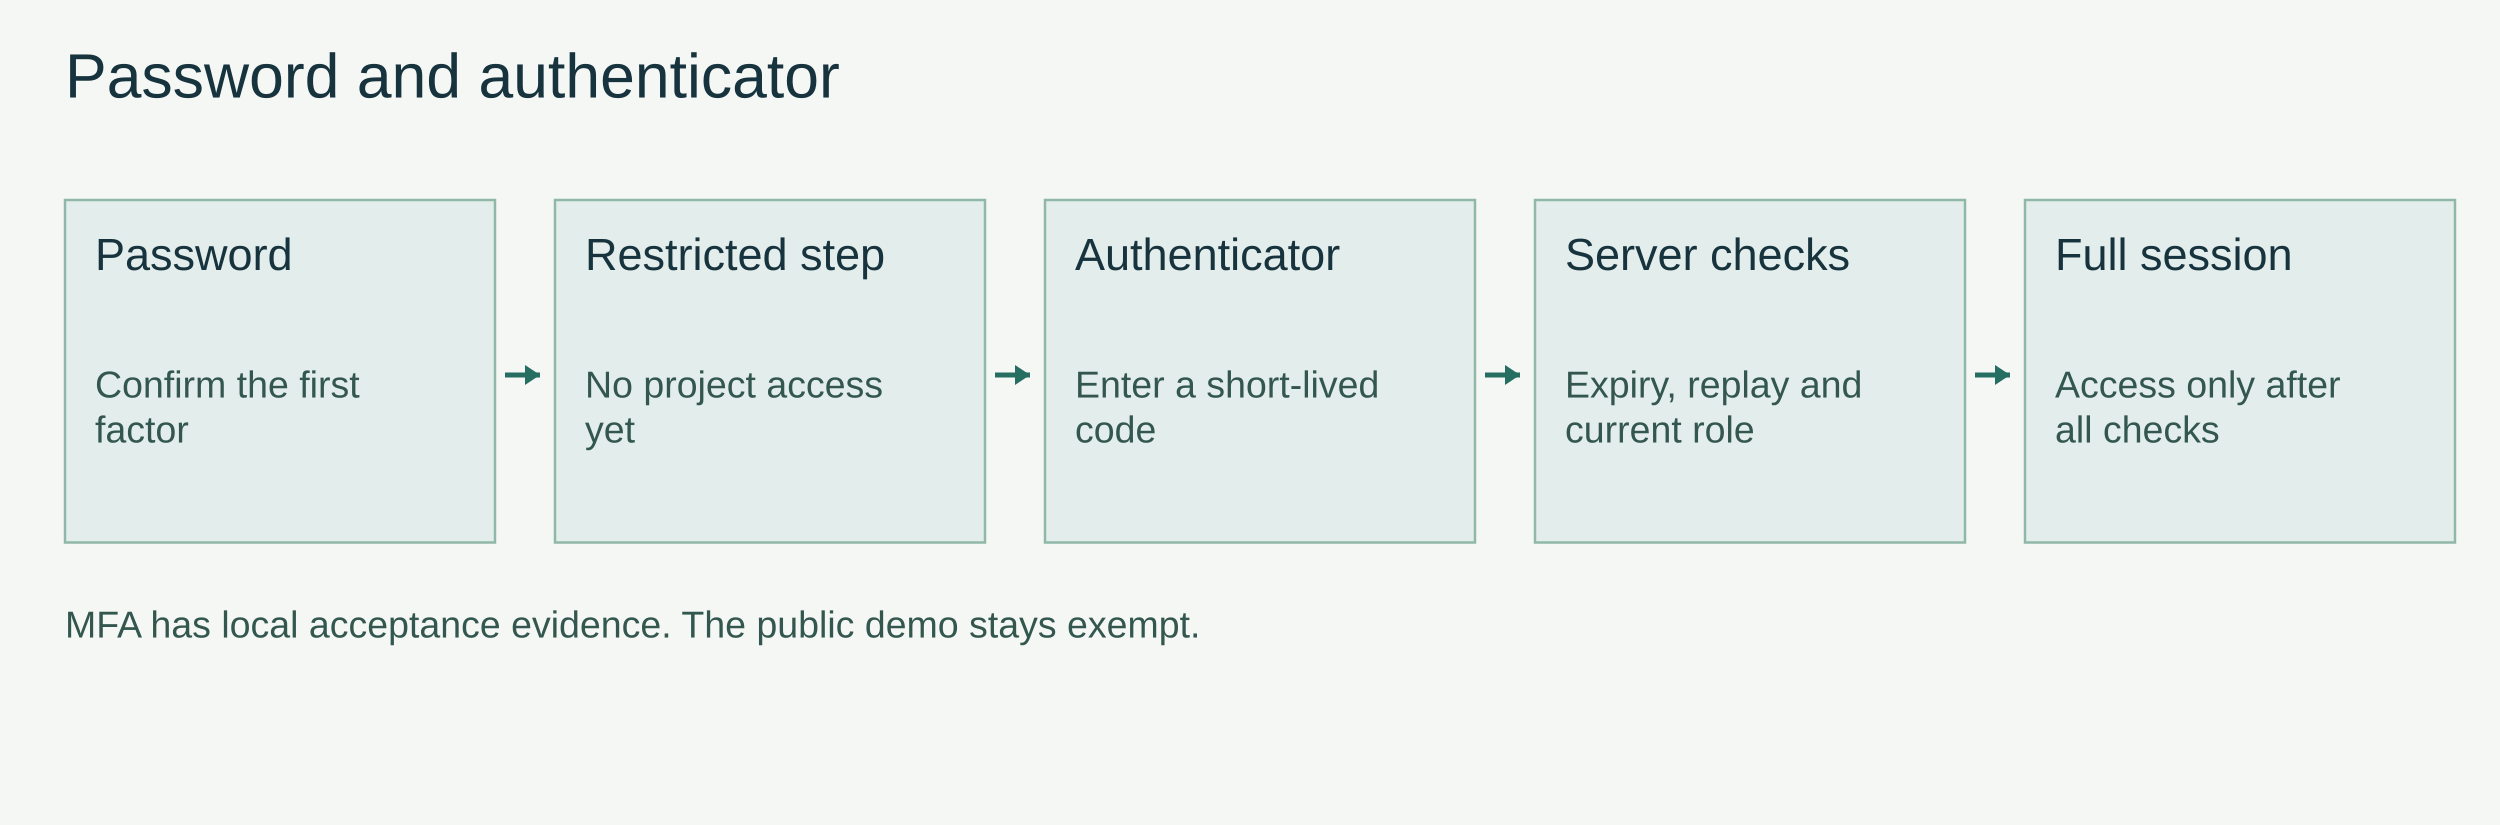
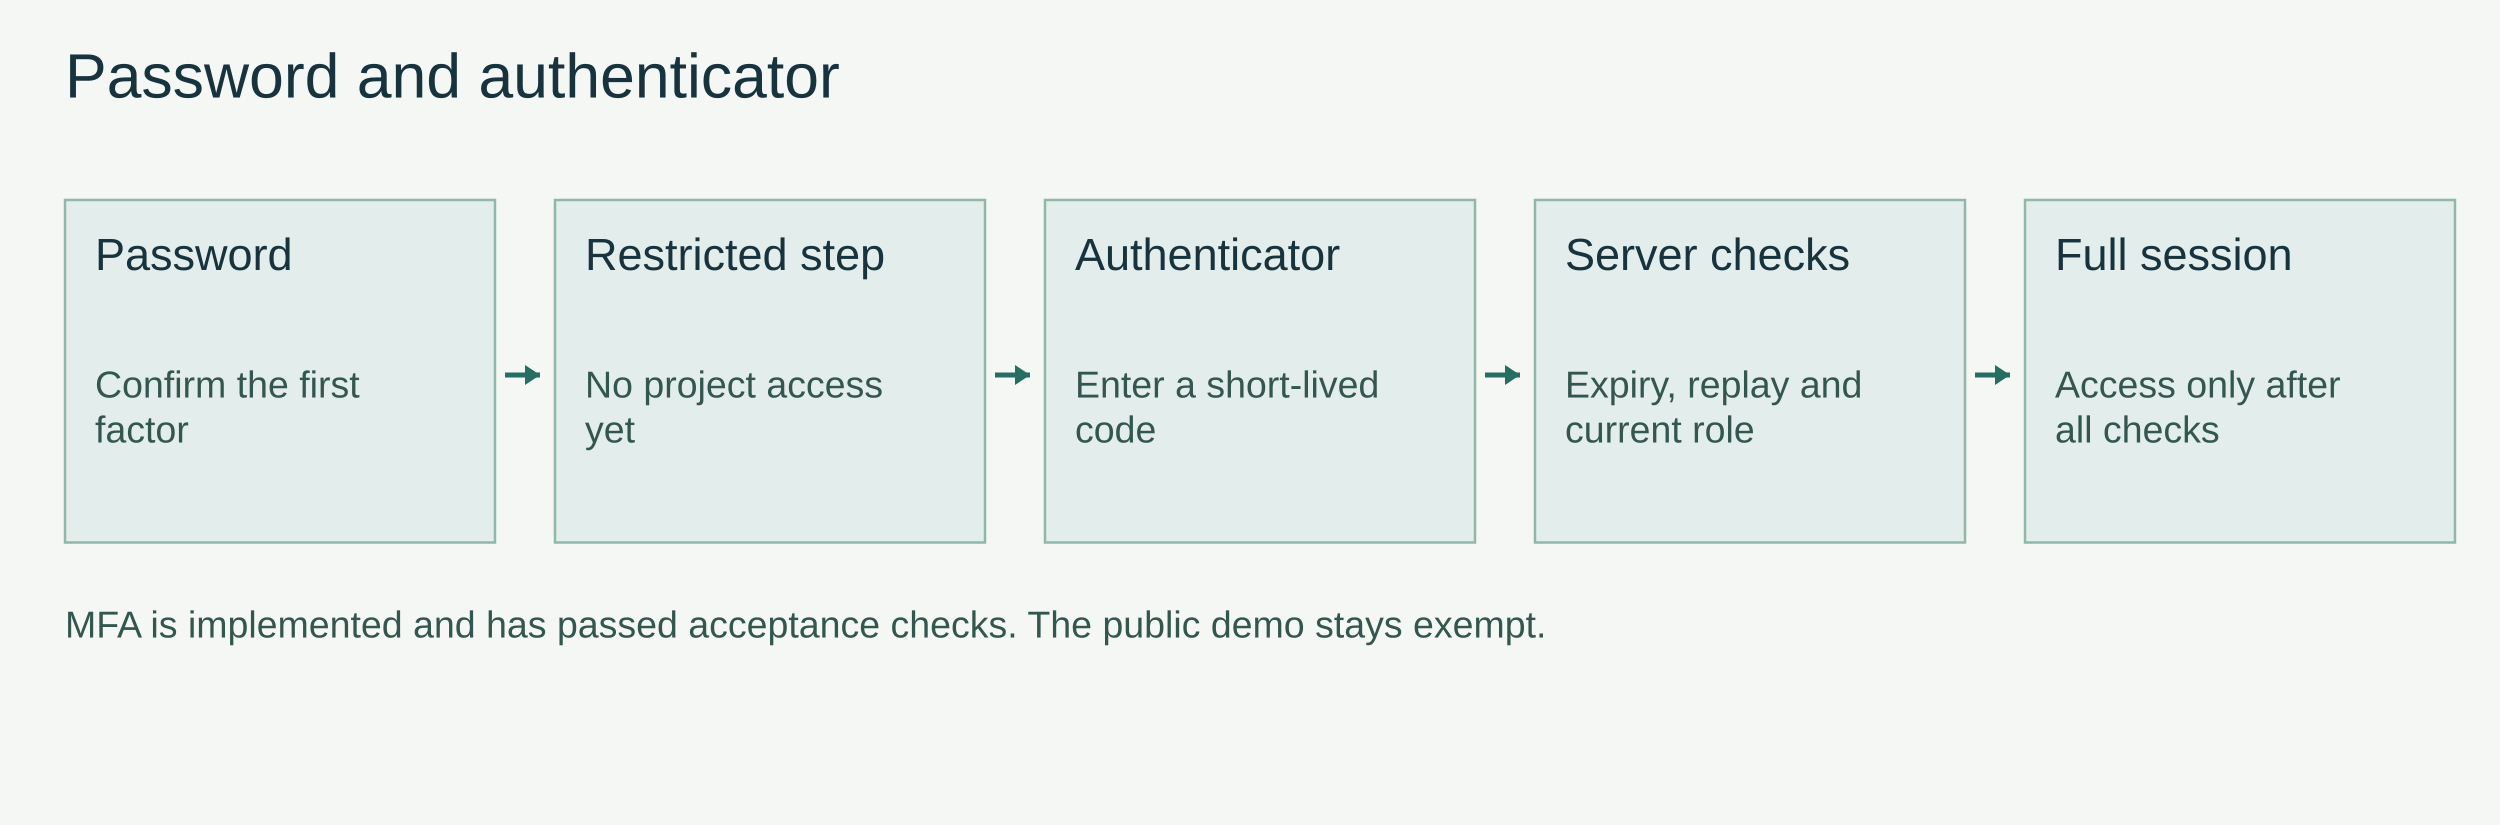
<svg xmlns="http://www.w3.org/2000/svg" role="img" aria-label="Password and authenticator" width="1000" height="330" preserveAspectRatio="xMinYMin meet" viewBox="0 0 1000 330" version="1.0" fill-rule="evenodd">
  <clipPath id="clip">
    <rect x="0" y="0" width="1000" height="330" />
  </clipPath>
  <g id="group" transform="scale(1,-1) translate(0,-330)" style="clip-path: url(#clip)">
    <g transform="">
      <rect x="0" y="0" width="1000" height="330" style="stroke: none; stroke-linecap: butt; stroke-width: 1; fill: rgb(96%,97%,96%); fill-rule: evenodd;" />
      <text x="26" y="291" style="font-family: Arial; font-size: 25px;fill: rgb(9%,20%,24%); stroke:none;" transform="translate(0,582) scale(1,-1)">Password and authenticator</text>
      <rect x="26" y="113" width="172" height="137" rx="10" ry="0" style="stroke: rgb(56%,72%,66%); stroke-linecap: butt; stroke-width: 1; fill: rgb(89%,93%,92%); fill-rule: evenodd;" />
      <text x="38" y="222" style="font-family: Arial; font-size: 18px;fill: rgb(9%,20%,24%); stroke:none;" transform="translate(0,444) scale(1,-1)">Password</text>
      <text x="38" y="171" style="font-family: Arial; font-size: 15px;fill: rgb(20%,34%,31%); stroke:none;" transform="translate(0,342) scale(1,-1)">Confirm the first</text>
      <text x="38" y="153" style="font-family: Arial; font-size: 15px;fill: rgb(20%,34%,31%); stroke:none;" transform="translate(0,306) scale(1,-1)">factor</text>
      <path d="M 202,180 L 216,180 Z" style="stroke: rgb(15%,43%,38%); stroke-linecap: butt; stroke-width: 2;" />
      <polygon points="216 180, 210 184, 210 176" style="stroke: none; stroke-linecap: butt; stroke-width: 1; fill: rgb(15%,43%,38%); fill-rule: evenodd;" />
      <rect x="222" y="113" width="172" height="137" rx="10" ry="0" style="stroke: rgb(56%,72%,66%); stroke-linecap: butt; stroke-width: 1; fill: rgb(89%,93%,92%); fill-rule: evenodd;" />
      <text x="234" y="222" style="font-family: Arial; font-size: 18px;fill: rgb(9%,20%,24%); stroke:none;" transform="translate(0,444) scale(1,-1)">Restricted step</text>
      <text x="234" y="171" style="font-family: Arial; font-size: 15px;fill: rgb(20%,34%,31%); stroke:none;" transform="translate(0,342) scale(1,-1)">No project access</text>
      <text x="234" y="153" style="font-family: Arial; font-size: 15px;fill: rgb(20%,34%,31%); stroke:none;" transform="translate(0,306) scale(1,-1)">yet</text>
      <path d="M 398,180 L 412,180 Z" style="stroke: rgb(15%,43%,38%); stroke-linecap: butt; stroke-width: 2;" />
      <polygon points="412 180, 406 184, 406 176" style="stroke: none; stroke-linecap: butt; stroke-width: 1; fill: rgb(15%,43%,38%); fill-rule: evenodd;" />
      <rect x="418" y="113" width="172" height="137" rx="10" ry="0" style="stroke: rgb(56%,72%,66%); stroke-linecap: butt; stroke-width: 1; fill: rgb(89%,93%,92%); fill-rule: evenodd;" />
      <text x="430" y="222" style="font-family: Arial; font-size: 18px;fill: rgb(9%,20%,24%); stroke:none;" transform="translate(0,444) scale(1,-1)">Authenticator</text>
      <text x="430" y="171" style="font-family: Arial; font-size: 15px;fill: rgb(20%,34%,31%); stroke:none;" transform="translate(0,342) scale(1,-1)">Enter a short-lived</text>
      <text x="430" y="153" style="font-family: Arial; font-size: 15px;fill: rgb(20%,34%,31%); stroke:none;" transform="translate(0,306) scale(1,-1)">code</text>
      <path d="M 594,180 L 608,180 Z" style="stroke: rgb(15%,43%,38%); stroke-linecap: butt; stroke-width: 2;" />
      <polygon points="608 180, 602 184, 602 176" style="stroke: none; stroke-linecap: butt; stroke-width: 1; fill: rgb(15%,43%,38%); fill-rule: evenodd;" />
      <rect x="614" y="113" width="172" height="137" rx="10" ry="0" style="stroke: rgb(56%,72%,66%); stroke-linecap: butt; stroke-width: 1; fill: rgb(89%,93%,92%); fill-rule: evenodd;" />
      <text x="626" y="222" style="font-family: Arial; font-size: 18px;fill: rgb(9%,20%,24%); stroke:none;" transform="translate(0,444) scale(1,-1)">Server checks</text>
      <text x="626" y="171" style="font-family: Arial; font-size: 15px;fill: rgb(20%,34%,31%); stroke:none;" transform="translate(0,342) scale(1,-1)">Expiry, replay and</text>
      <text x="626" y="153" style="font-family: Arial; font-size: 15px;fill: rgb(20%,34%,31%); stroke:none;" transform="translate(0,306) scale(1,-1)">current role</text>
      <path d="M 790,180 L 804,180 Z" style="stroke: rgb(15%,43%,38%); stroke-linecap: butt; stroke-width: 2;" />
      <polygon points="804 180, 798 184, 798 176" style="stroke: none; stroke-linecap: butt; stroke-width: 1; fill: rgb(15%,43%,38%); fill-rule: evenodd;" />
      <rect x="810" y="113" width="172" height="137" rx="10" ry="0" style="stroke: rgb(56%,72%,66%); stroke-linecap: butt; stroke-width: 1; fill: rgb(89%,93%,92%); fill-rule: evenodd;" />
      <text x="822" y="222" style="font-family: Arial; font-size: 18px;fill: rgb(9%,20%,24%); stroke:none;" transform="translate(0,444) scale(1,-1)">Full session</text>
      <text x="822" y="171" style="font-family: Arial; font-size: 15px;fill: rgb(20%,34%,31%); stroke:none;" transform="translate(0,342) scale(1,-1)">Access only after</text>
      <text x="822" y="153" style="font-family: Arial; font-size: 15px;fill: rgb(20%,34%,31%); stroke:none;" transform="translate(0,306) scale(1,-1)">all checks</text>
-       <text x="26" y="75" style="font-family: Arial; font-size: 15px;fill: rgb(20%,34%,31%); stroke:none;" transform="translate(0,150) scale(1,-1)">MFA has local acceptance evidence. The public demo stays exempt.</text>
+       <text x="26" y="75" style="font-family: Arial; font-size: 15px;fill: rgb(20%,34%,31%); stroke:none;" transform="translate(0,150) scale(1,-1)">MFA is implemented and has passed acceptance checks. The public demo stays exempt.</text>
    </g>
  </g>
</svg>
